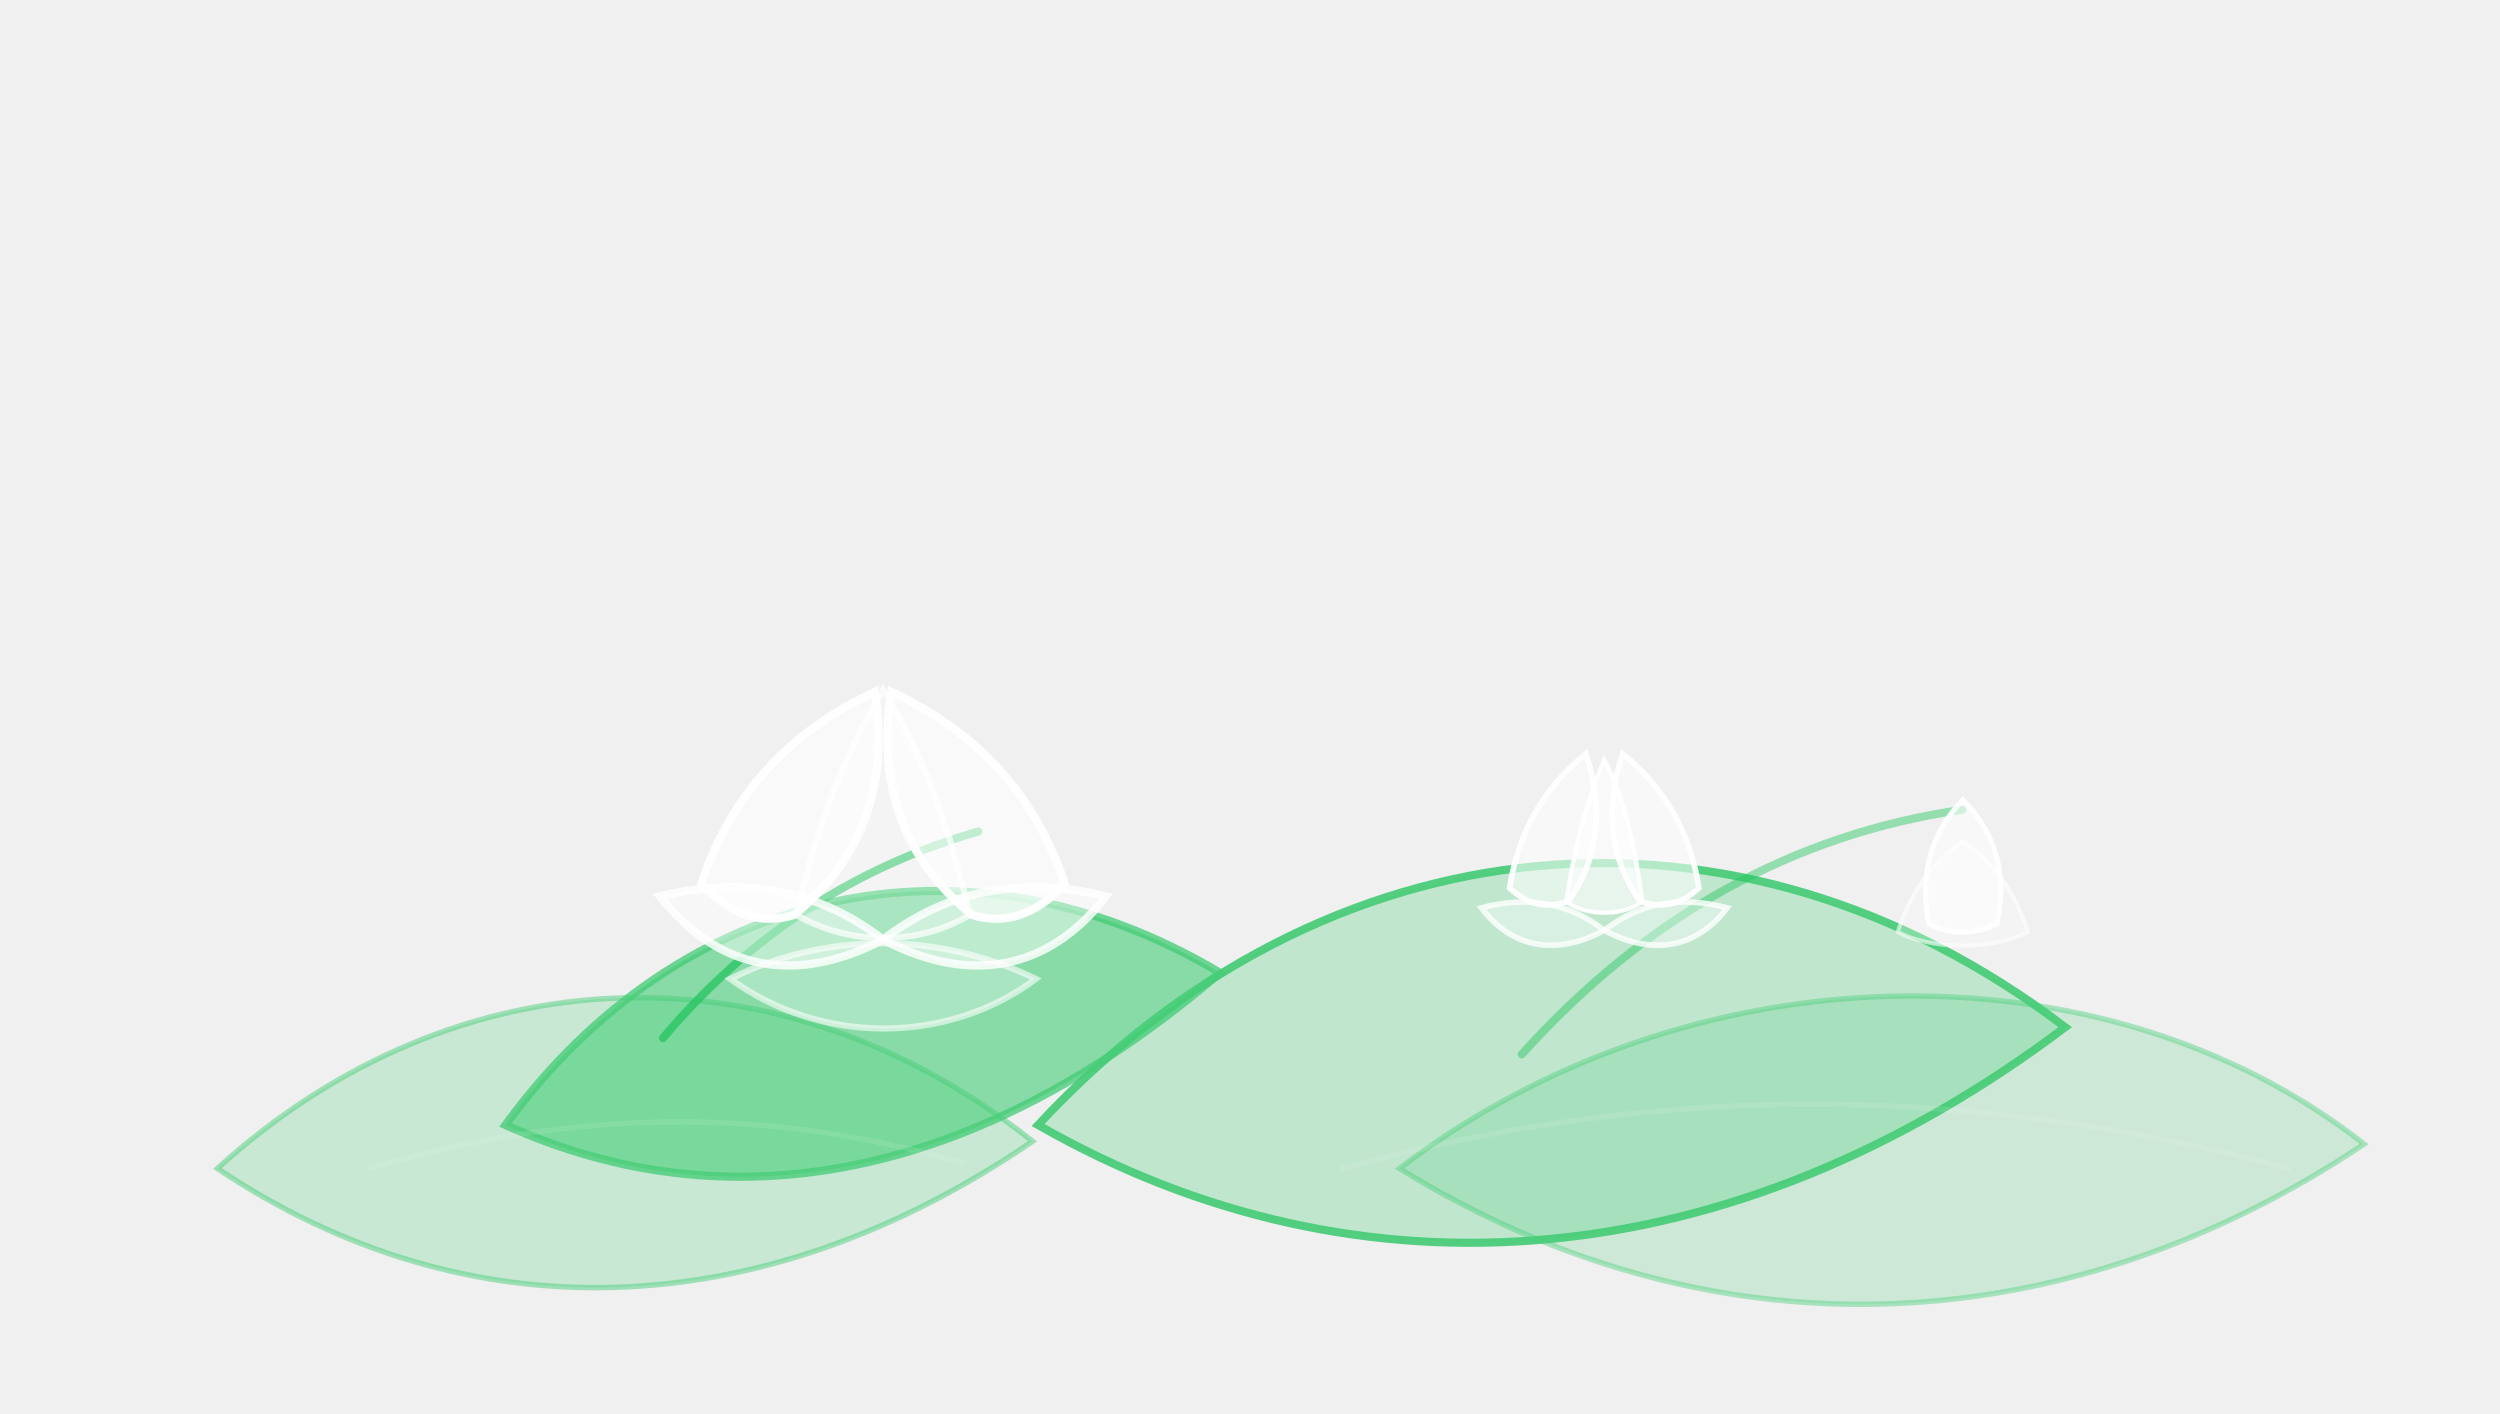
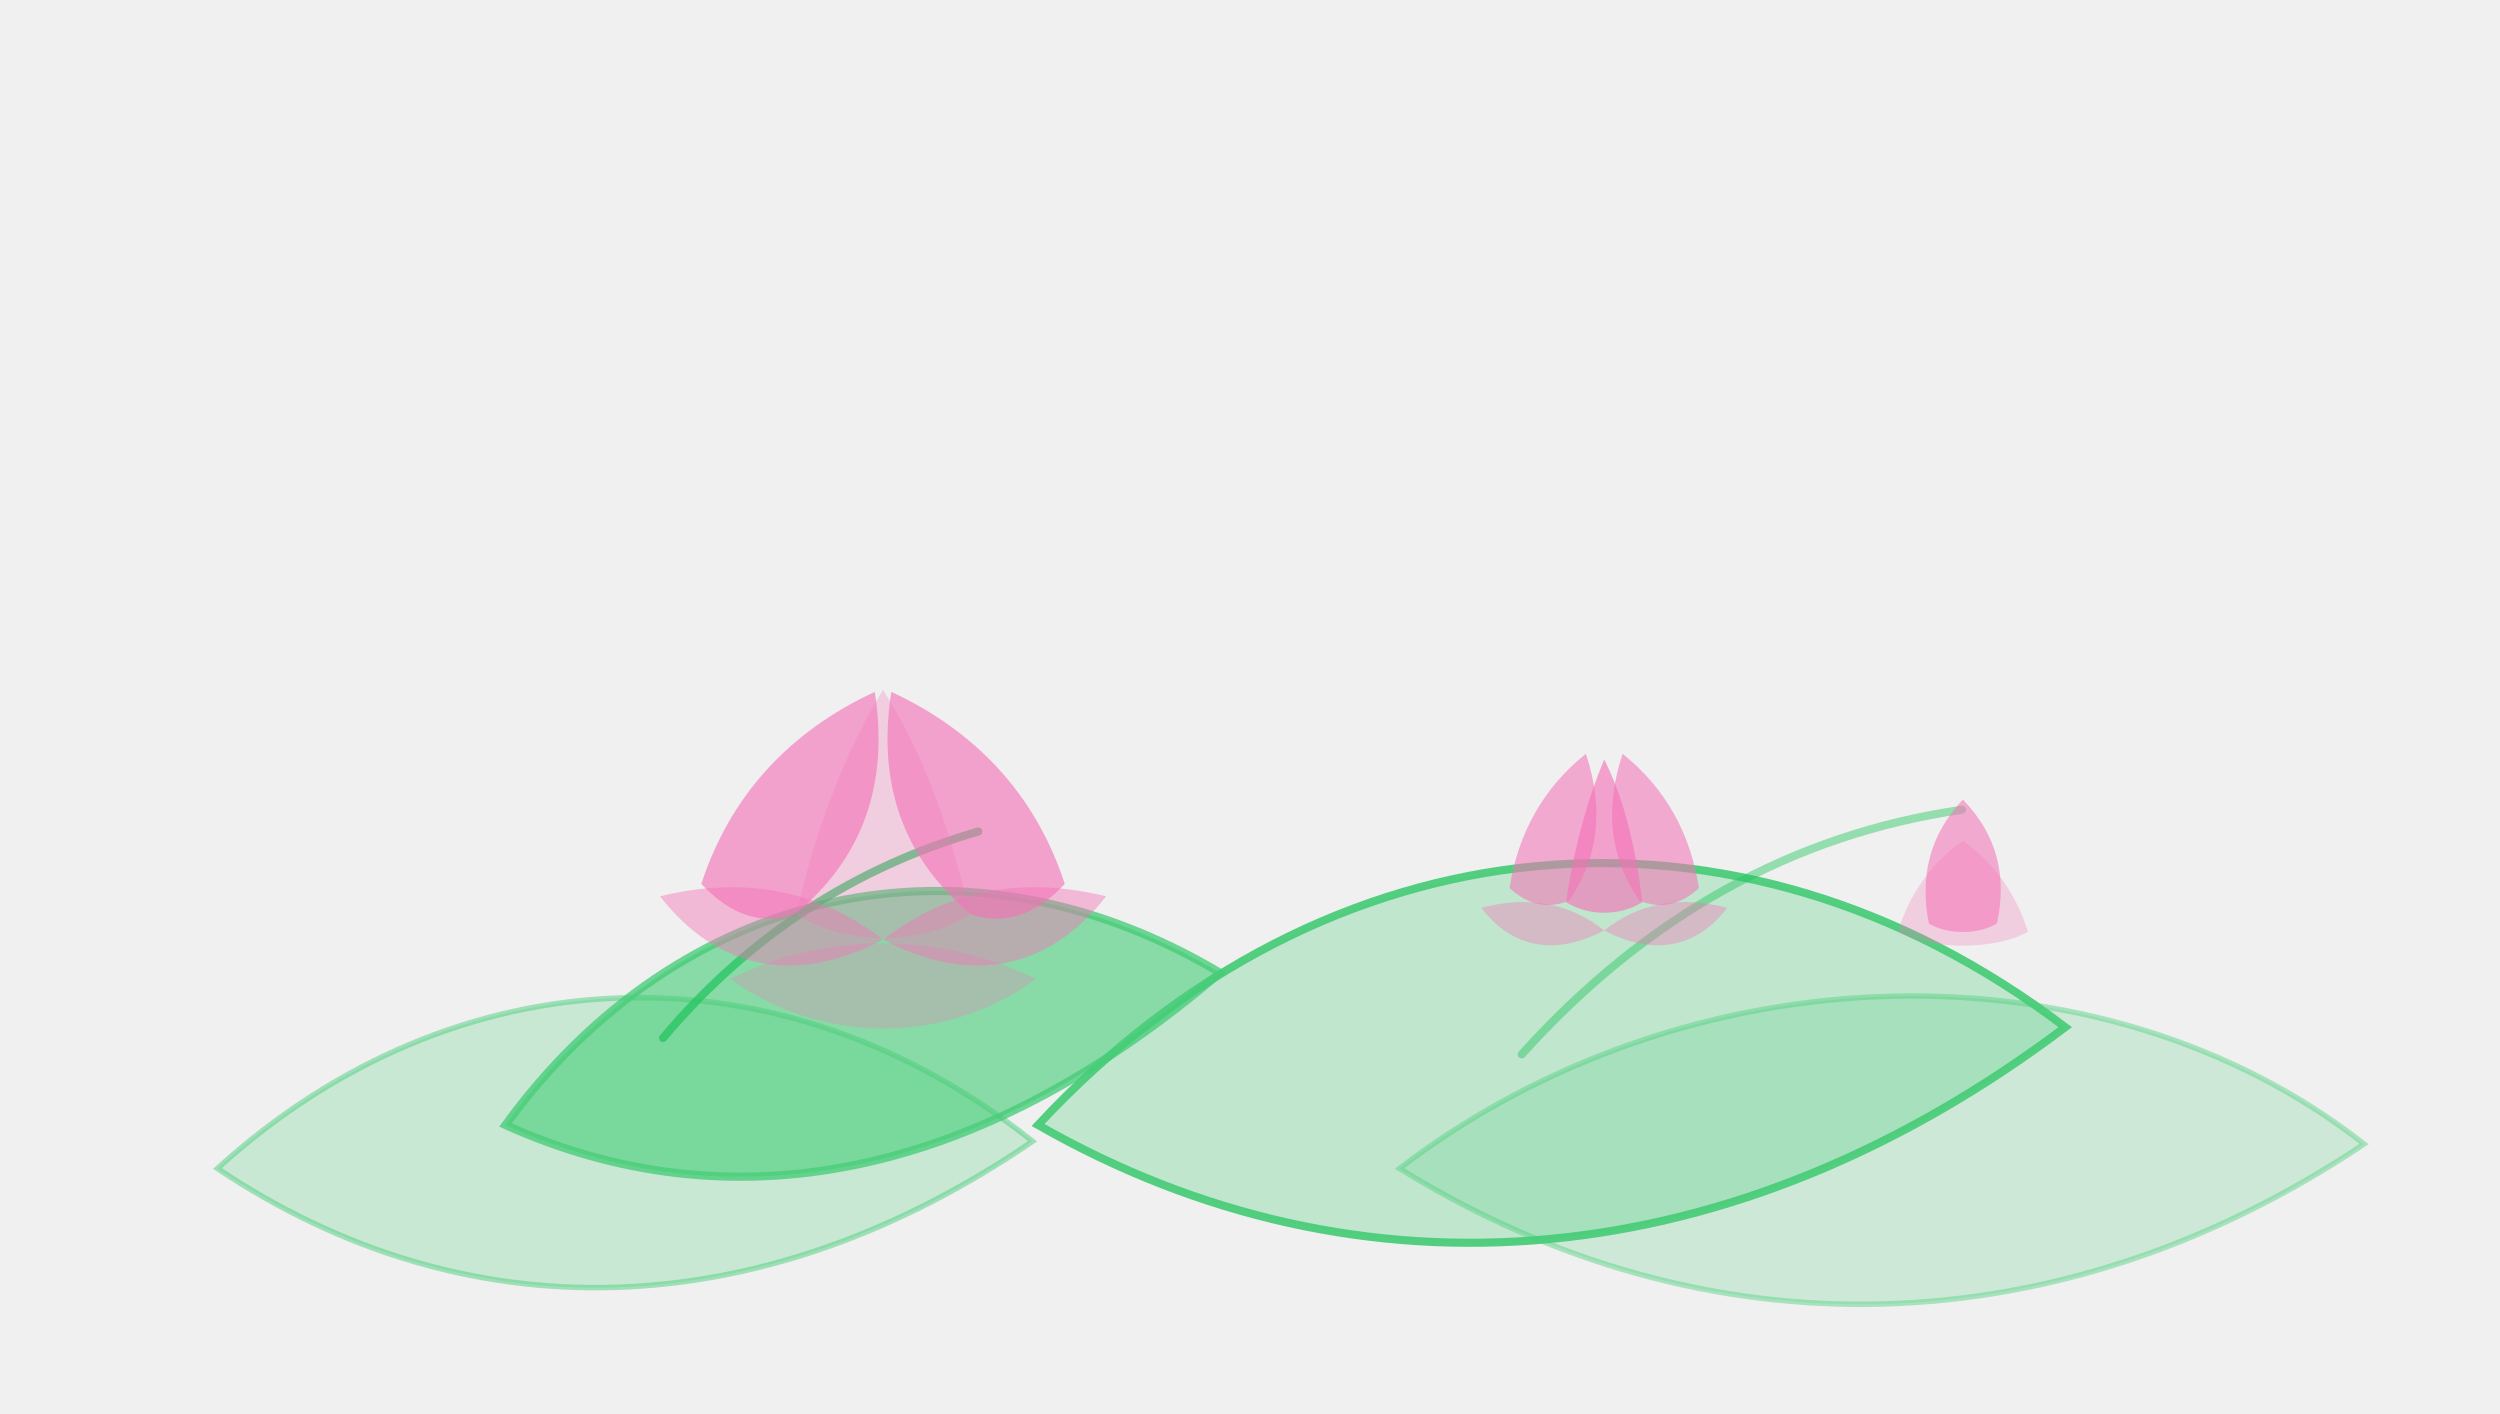
<svg xmlns="http://www.w3.org/2000/svg" width="920" height="520" viewBox="0 0 920 520" fill="none">
  <g opacity="0.82">
    <path d="M186 414C250 326 355 302 449 358C359 435 268 451 186 414Z" fill="#22C55E" fill-opacity="0.62" stroke="#22C55E" stroke-opacity="0.78" stroke-width="3" />
    <path d="M382 414C488 300 639 286 760 378C638 470 501 482 382 414Z" fill="#22C55E" fill-opacity="0.28" stroke="#22C55E" stroke-opacity="0.92" stroke-width="3" />
    <path d="M80 430C168 350 287 346 380 420C279 489 171 491 80 430Z" fill="#22C55E" fill-opacity="0.24" stroke="#22C55E" stroke-opacity="0.48" stroke-width="2" />
    <path d="M515 430C621 349 773 345 870 421C758 496 628 500 515 430Z" fill="#22C55E" fill-opacity="0.2" stroke="#22C55E" stroke-opacity="0.42" stroke-width="2" />
  </g>
  <g opacity="0.76" stroke-linecap="round">
    <path d="M244 382C276 344 315 319 360 306" stroke="#22C55E" stroke-opacity="0.95" stroke-width="3" />
    <path d="M560 388C606 337 660 307 722 298" stroke="#22C55E" stroke-opacity="0.58" stroke-width="3" />
-     <path d="M136 430C210 408 283 407 354 428" stroke="#FFFFFF" stroke-opacity="0.13" stroke-width="2" />
-     <path d="M494 430C610 398 726 399 842 430" stroke="#FFFFFF" stroke-opacity="0.12" stroke-width="2" />
+     <path d="M136 430C210 408 283 407 354 428" stroke="none" />
+     <path d="M494 430C610 398 726 399 842 430" stroke="none" />
  </g>
  <g transform="translate(214 228) scale(0.76)">
-     <path d="M58 128C72 85 101 54 142 35C149 80 136 116 103 143C87 148 72 143 58 128Z" fill="#FFFFFF" fill-opacity="0.62" stroke="#FFFFFF" stroke-opacity="0.95" stroke-width="4" />
-     <path d="M150 35C191 54 220 85 234 128C220 143 205 148 189 143C156 116 143 80 150 35Z" fill="#FFFFFF" fill-opacity="0.62" stroke="#FFFFFF" stroke-opacity="0.95" stroke-width="4" />
-     <path d="M104 143C114 98 129 62 146 34C165 64 178 99 188 143C163 158 130 158 104 143Z" fill="#FFFFFF" fill-opacity="0.28" stroke="#FFFFFF" stroke-opacity="0.7" stroke-width="3" />
-     <path d="M38 134C79 124 115 131 146 155C104 177 66 170 38 134Z" fill="#FFFFFF" fill-opacity="0.44" stroke="#FFFFFF" stroke-opacity="0.82" stroke-width="4" />
-     <path d="M254 134C213 124 177 131 146 155C188 177 226 170 254 134Z" fill="#FFFFFF" fill-opacity="0.44" stroke="#FFFFFF" stroke-opacity="0.82" stroke-width="4" />
-     <path d="M72 174C118 151 173 151 220 174C177 206 116 206 72 174Z" fill="#FFFFFF" fill-opacity="0.28" stroke="#FFFFFF" stroke-opacity="0.58" stroke-width="3" />
+     <path d="M58 128C72 85 101 54 142 35C149 80 136 116 103 143C87 148 72 143 58 128Z" fill="#F472B6" fill-opacity="0.62" />
+     <path d="M150 35C191 54 220 85 234 128C220 143 205 148 189 143C156 116 143 80 150 35Z" fill="#F472B6" fill-opacity="0.62" />
+     <path d="M104 143C114 98 129 62 146 34C165 64 178 99 188 143C163 158 130 158 104 143Z" fill="#F472B6" fill-opacity="0.28" />
+     <path d="M38 134C79 124 115 131 146 155C104 177 66 170 38 134Z" fill="#F472B6" fill-opacity="0.44" />
+     <path d="M254 134C213 124 177 131 146 155C188 177 226 170 254 134Z" fill="#F472B6" fill-opacity="0.44" />
+     <path d="M72 174C118 151 173 151 220 174C177 206 116 206 72 174Z" fill="#F472B6" fill-opacity="0.28" />
  </g>
  <g transform="translate(516 254) scale(0.52)">
-     <path d="M76 140C82 101 100 69 130 45C143 84 139 119 118 149C103 155 89 152 76 140Z" fill="#FFFFFF" fill-opacity="0.56" stroke="#FFFFFF" stroke-opacity="0.92" stroke-width="4" />
-     <path d="M156 45C186 69 204 101 210 140C197 152 183 155 168 149C147 119 143 84 156 45Z" fill="#FFFFFF" fill-opacity="0.56" stroke="#FFFFFF" stroke-opacity="0.92" stroke-width="4" />
-     <path d="M116 150C122 109 132 75 143 49C157 77 165 110 170 150C154 160 132 160 116 150Z" fill="#FFFFFF" fill-opacity="0.62" stroke="#FFFFFF" stroke-opacity="0.95" stroke-width="3" />
-     <path d="M56 154C90 145 119 151 143 170C109 188 78 183 56 154Z" fill="#FFFFFF" fill-opacity="0.38" stroke="#FFFFFF" stroke-opacity="0.78" stroke-width="4" />
-     <path d="M230 154C196 145 167 151 143 170C177 188 208 183 230 154Z" fill="#FFFFFF" fill-opacity="0.38" stroke="#FFFFFF" stroke-opacity="0.78" stroke-width="4" />
+     <path d="M76 140C82 101 100 69 130 45C143 84 139 119 118 149C103 155 89 152 76 140Z" fill="#F472B6" fill-opacity="0.56" />
+     <path d="M156 45C186 69 204 101 210 140C197 152 183 155 168 149C147 119 143 84 156 45Z" fill="#F472B6" fill-opacity="0.56" />
+     <path d="M116 150C122 109 132 75 143 49C157 77 165 110 170 150C154 160 132 160 116 150Z" fill="#F472B6" fill-opacity="0.62" />
+     <path d="M56 154C90 145 119 151 143 170C109 188 78 183 56 154Z" fill="#F472B6" fill-opacity="0.38" />
+     <path d="M230 154C196 145 167 151 143 170C177 188 208 183 230 154Z" fill="#F472B6" fill-opacity="0.38" />
  </g>
  <g transform="translate(668 276) scale(0.38)">
-     <path d="M110 168C101 122 111 82 143 48C176 82 186 122 176 168C158 179 128 179 110 168Z" fill="#FFFFFF" fill-opacity="0.56" stroke="#FFFFFF" stroke-opacity="0.9" stroke-width="5" />
-     <path d="M80 176C92 138 113 109 143 88C173 109 194 138 206 176C175 194 111 194 80 176Z" fill="#FFFFFF" fill-opacity="0.28" stroke="#FFFFFF" stroke-opacity="0.58" stroke-width="4" />
+     <path d="M110 168C101 122 111 82 143 48C176 82 186 122 176 168C158 179 128 179 110 168Z" fill="#F472B6" fill-opacity="0.56" />
+     <path d="M80 176C92 138 113 109 143 88C173 109 194 138 206 176C175 194 111 194 80 176Z" fill="#F472B6" fill-opacity="0.28" />
  </g>
</svg>
